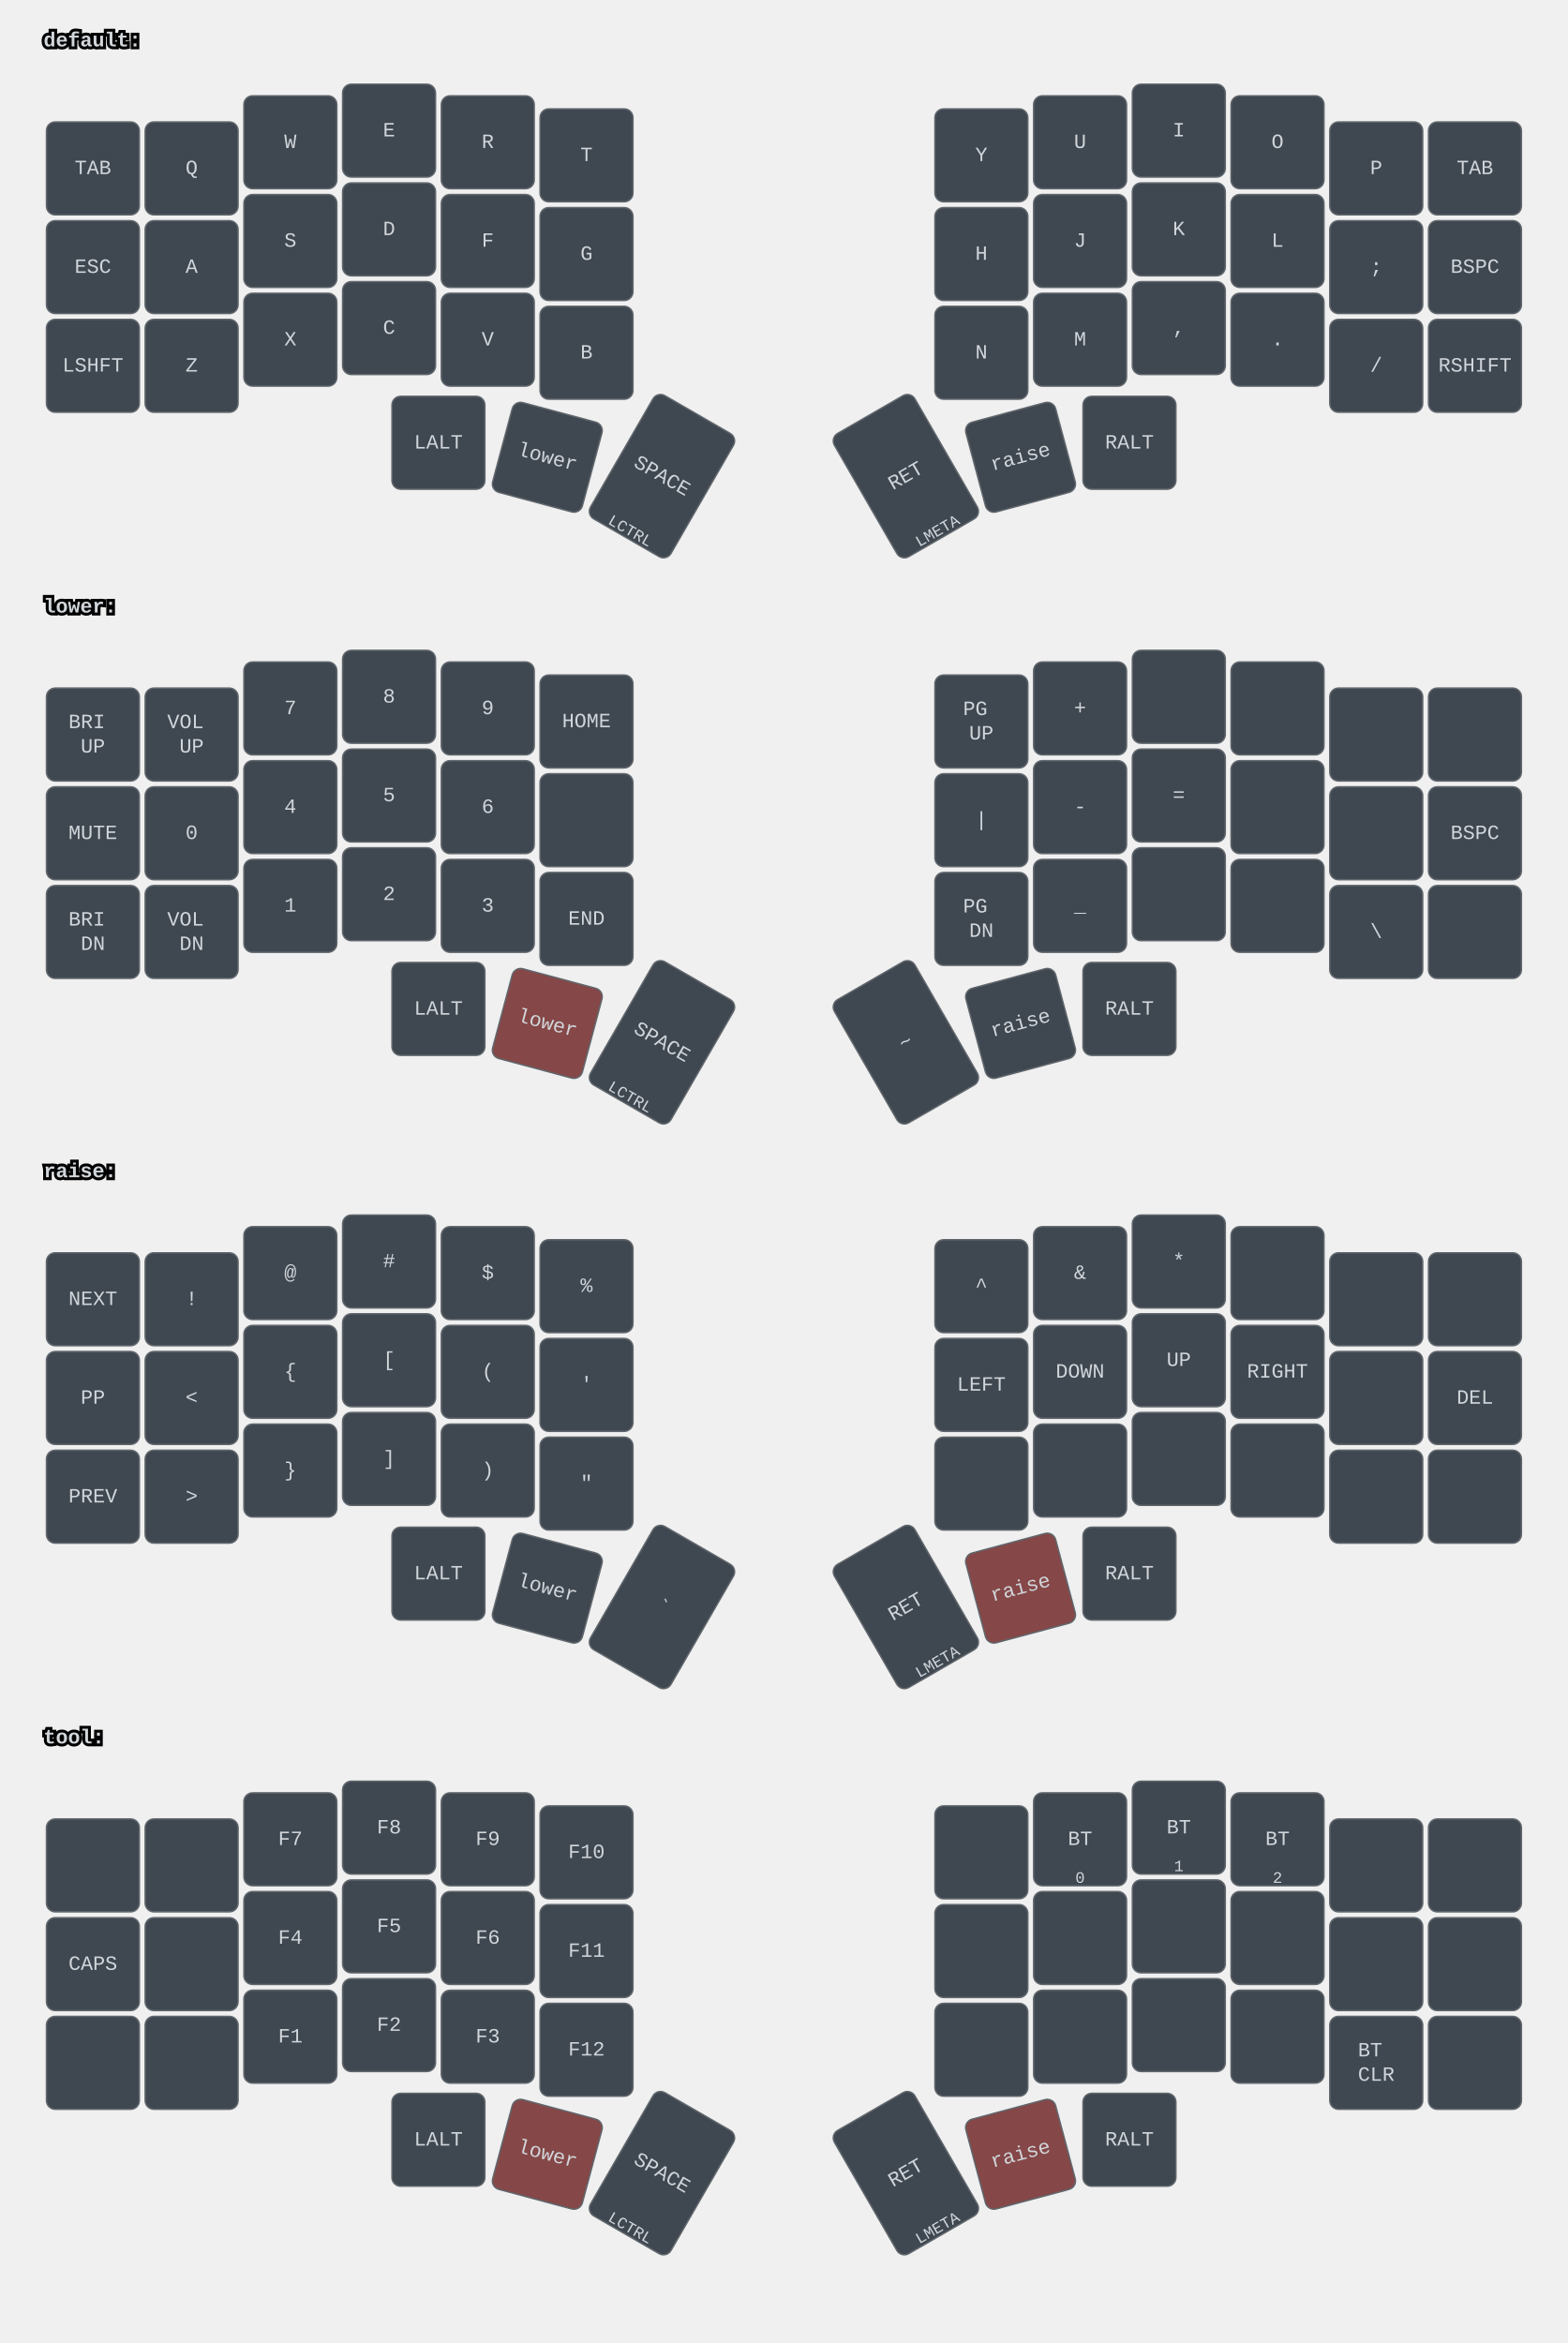
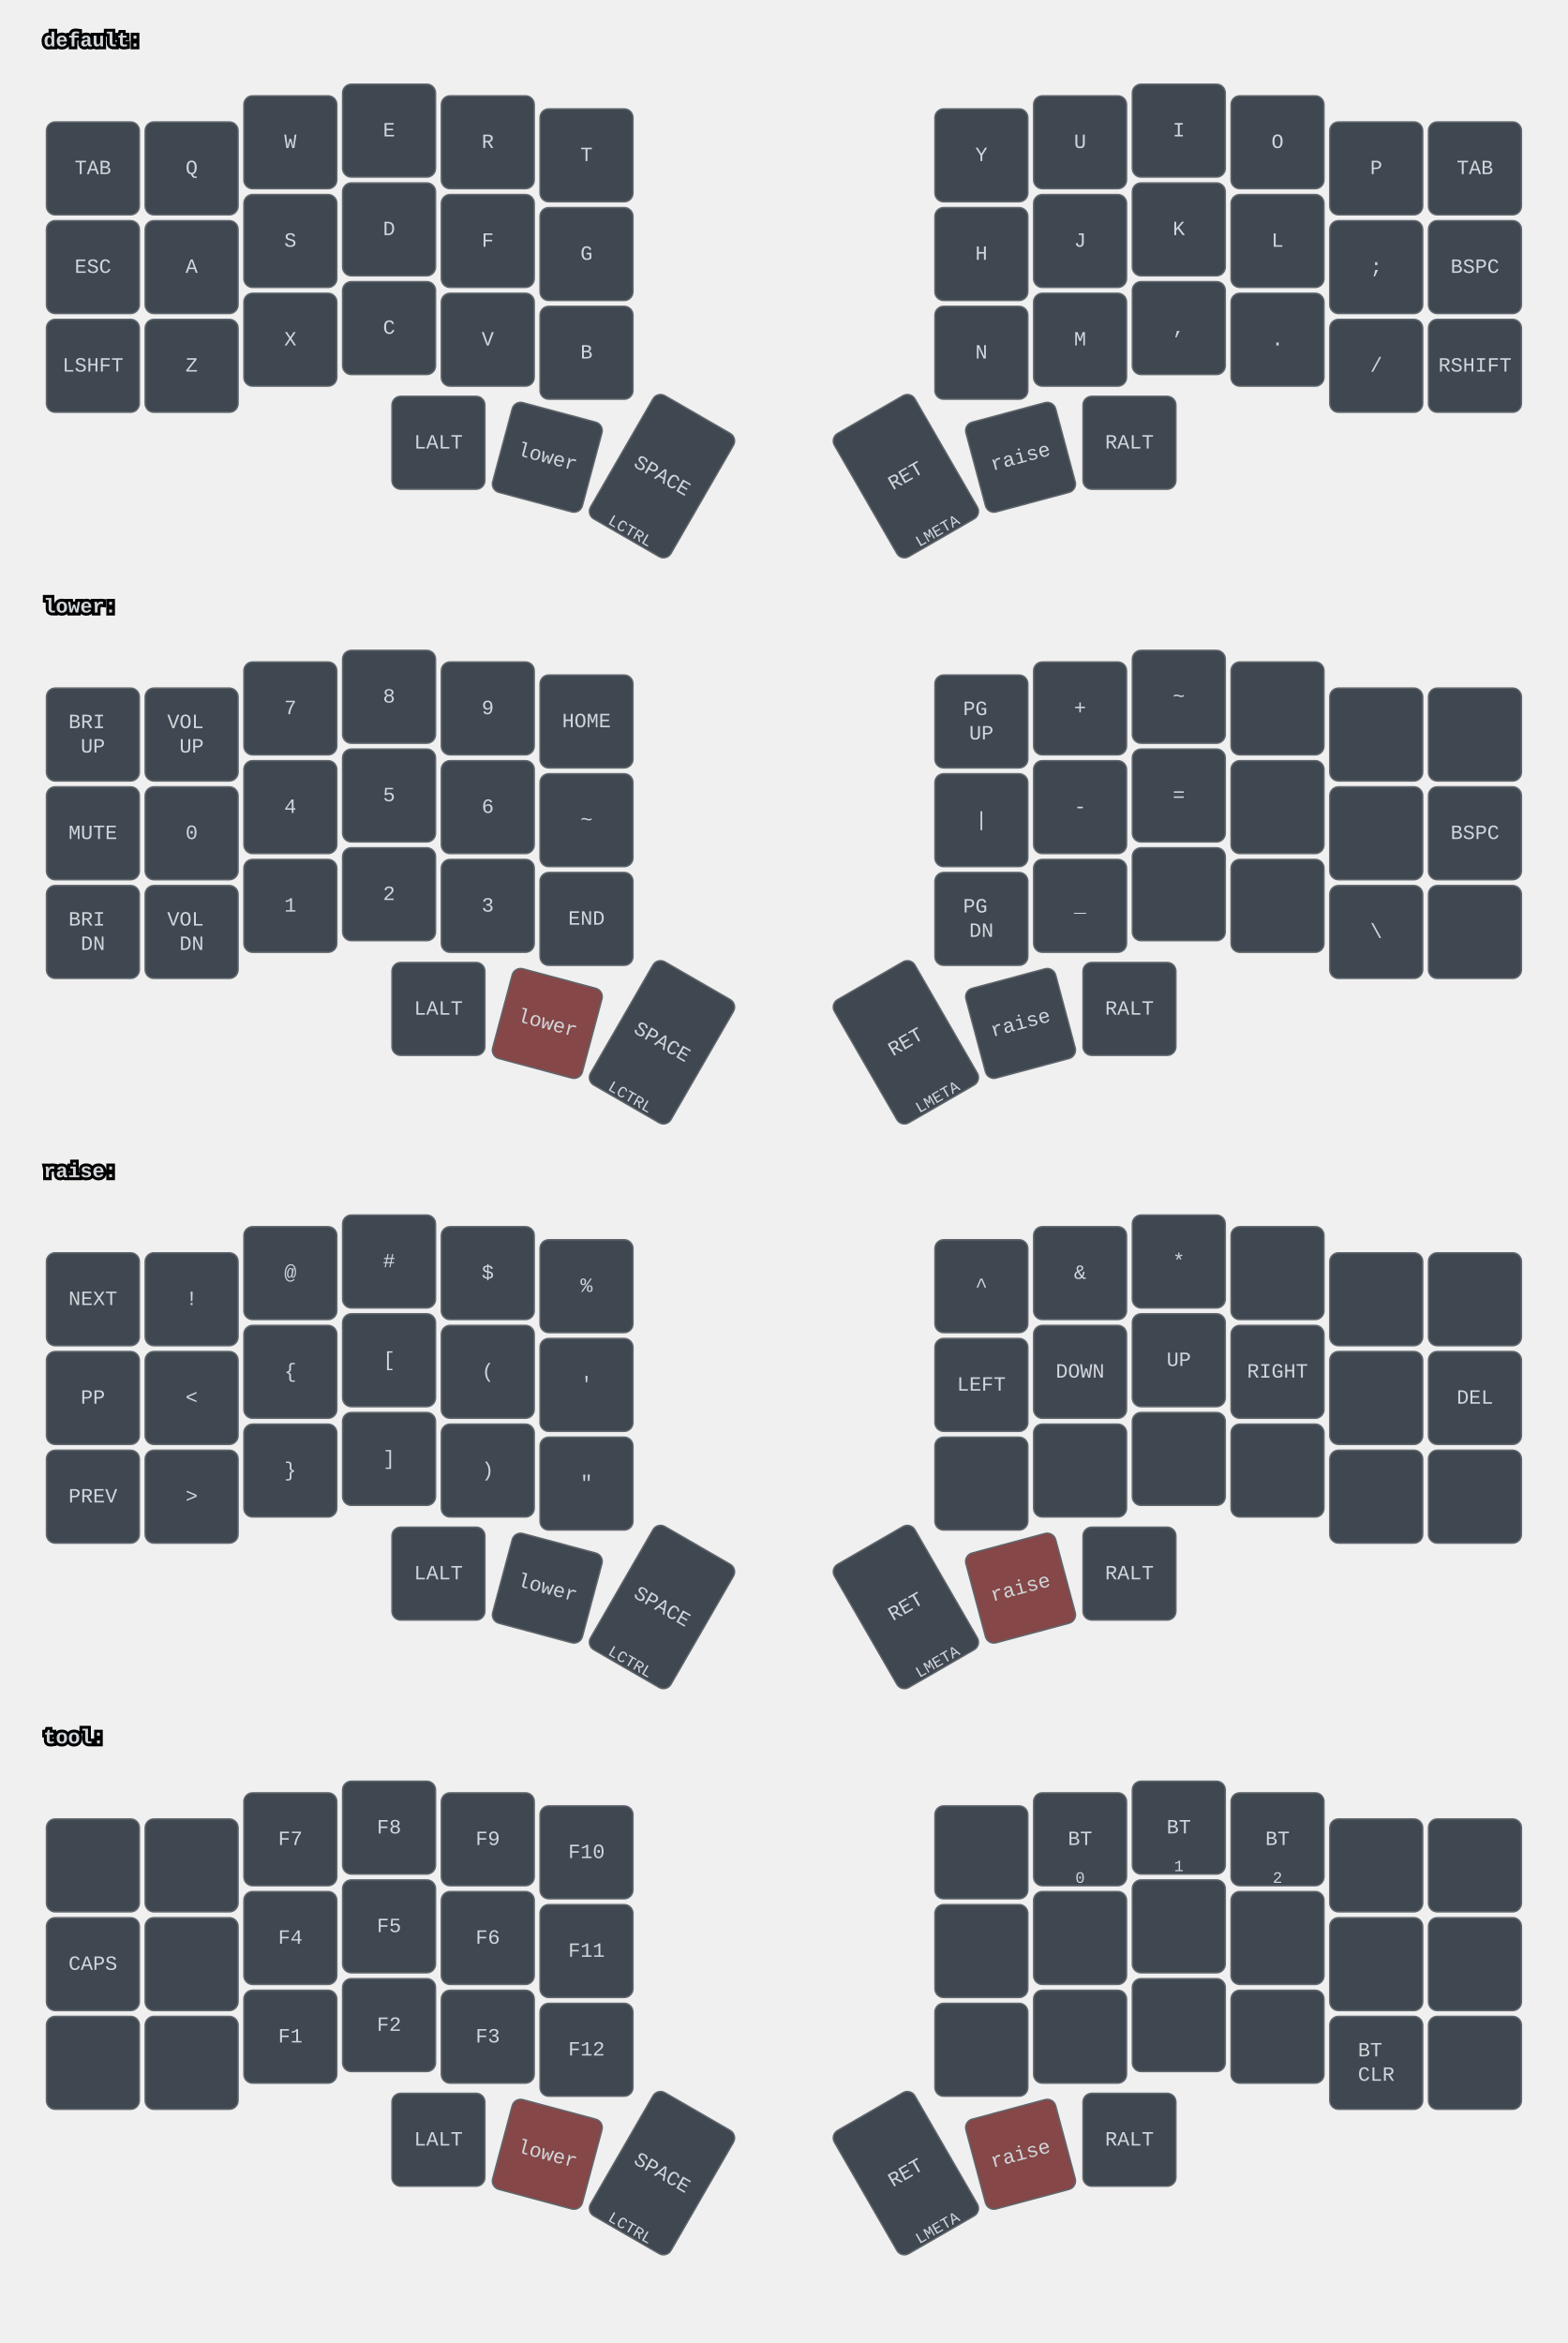
<svg xmlns="http://www.w3.org/2000/svg" width="1080" height="1614" viewBox="0 0 1080 1614" class="keymap">
  <style>/* inherit to force styles through use tags */
svg path {
    fill: inherit;
}

/* font and background color specifications */
svg.keymap {
    font-family: SFMono-Regular,Consolas,Liberation Mono,Menlo,monospace;
    font-size: 14px;
    font-kerning: normal;
    text-rendering: optimizeLegibility;
    fill: #24292e;
}

/* default key styling */
rect.key {
    fill: #f6f8fa;
}

rect.key, rect.combo {
    stroke: #c9cccf;
    stroke-width: 1;
}

/* default key side styling, only used is draw_key_sides is set */
rect.side {
    filter: brightness(90%);
}

/* color accent for combo boxes */
rect.combo, rect.combo-separate {
    fill: #cdf;
}

/* color accent for held keys */
rect.held, rect.combo.held {
    fill: #fdd;
}

/* color accent for ghost (optional) keys */
rect.ghost, rect.combo.ghost {
    stroke-dasharray: 4, 4;
    stroke-width: 2;
}

text {
    text-anchor: middle;
    dominant-baseline: middle;
}

/* styling for layer labels */
text.label {
    font-weight: bold;
    text-anchor: start;
    stroke: white;
    stroke-width: 4;
    paint-order: stroke;
}

/* styling for optional footer */
text.footer {
    text-anchor: end;
    dominant-baseline: auto;
    stroke: white;
    stroke-width: 4;
    paint-order: stroke;
}

/* styling for combo tap, and key hold/shifted label text */
text.combo, text.hold, text.shifted {
    font-size: 11px;
}

text.hold {
    text-anchor: middle;
    dominant-baseline: auto;
}

text.shifted {
    text-anchor: middle;
    dominant-baseline: hanging;
}

/* styling for hold/shifted label text in combo box */
text.combo.hold, text.combo.shifted {
    font-size: 8px;
}

/* lighter symbol for transparent keys */
text.trans {
    fill: #7b7e81;
}

/* styling for combo dendrons */
path.combo {
    stroke-width: 1;
    stroke: gray;
    fill: none;
}

/* Start Tabler Icons Cleanup */
/* cannot use height/width with glyphs */
.icon-tabler &gt; path {
    fill: inherit;
    stroke: inherit;
    stroke-width: 2;
}
/* hide tabler's default box */
.icon-tabler &gt; path[stroke="none"][fill="none"] {
    visibility: hidden;
}
/* End Tabler Icons Cleanup */

svg.keymap { fill: #d1d6db; }
rect.key { fill: #3f4750; }
rect.key, rect.combo { stroke: #60666c; }
rect.combo, rect.combo-separate { fill: #1f3d7a; }
rect.held, rect.combo.held { fill: #854747; }
text.label, text.footer { stroke: black; }
text.trans { fill: #7e8184; }
path.combo { stroke: #7f7f7f; }
</style>
  <g transform="translate(30, 0)" class="layer-default">
    <text x="0" y="28" class="label">default:</text>
    <g transform="translate(0, 56)">
      <g transform="translate(34, 60)" class="key keypos-0">
        <rect rx="6" ry="6" x="-32" y="-32" width="64" height="64" class="key" />
        <text x="0" y="0" class="key tap">TAB</text>
      </g>
      <g transform="translate(102, 60)" class="key keypos-1">
        <rect rx="6" ry="6" x="-32" y="-32" width="64" height="64" class="key" />
        <text x="0" y="0" class="key tap">Q</text>
      </g>
      <g transform="translate(170, 42)" class="key keypos-2">
        <rect rx="6" ry="6" x="-32" y="-32" width="64" height="64" class="key" />
        <text x="0" y="0" class="key tap">W</text>
      </g>
      <g transform="translate(238, 34)" class="key keypos-3">
        <rect rx="6" ry="6" x="-32" y="-32" width="64" height="64" class="key" />
        <text x="0" y="0" class="key tap">E</text>
      </g>
      <g transform="translate(306, 42)" class="key keypos-4">
        <rect rx="6" ry="6" x="-32" y="-32" width="64" height="64" class="key" />
        <text x="0" y="0" class="key tap">R</text>
      </g>
      <g transform="translate(374, 51)" class="key keypos-5">
        <rect rx="6" ry="6" x="-32" y="-32" width="64" height="64" class="key" />
        <text x="0" y="0" class="key tap">T</text>
      </g>
      <g transform="translate(646, 51)" class="key keypos-6">
        <rect rx="6" ry="6" x="-32" y="-32" width="64" height="64" class="key" />
        <text x="0" y="0" class="key tap">Y</text>
      </g>
      <g transform="translate(714, 42)" class="key keypos-7">
        <rect rx="6" ry="6" x="-32" y="-32" width="64" height="64" class="key" />
        <text x="0" y="0" class="key tap">U</text>
      </g>
      <g transform="translate(782, 34)" class="key keypos-8">
        <rect rx="6" ry="6" x="-32" y="-32" width="64" height="64" class="key" />
        <text x="0" y="0" class="key tap">I</text>
      </g>
      <g transform="translate(850, 42)" class="key keypos-9">
        <rect rx="6" ry="6" x="-32" y="-32" width="64" height="64" class="key" />
        <text x="0" y="0" class="key tap">O</text>
      </g>
      <g transform="translate(918, 60)" class="key keypos-10">
        <rect rx="6" ry="6" x="-32" y="-32" width="64" height="64" class="key" />
        <text x="0" y="0" class="key tap">P</text>
      </g>
      <g transform="translate(986, 60)" class="key keypos-11">
        <rect rx="6" ry="6" x="-32" y="-32" width="64" height="64" class="key" />
        <text x="0" y="0" class="key tap">TAB</text>
      </g>
      <g transform="translate(34, 128)" class="key keypos-12">
        <rect rx="6" ry="6" x="-32" y="-32" width="64" height="64" class="key" />
        <text x="0" y="0" class="key tap">ESC</text>
      </g>
      <g transform="translate(102, 128)" class="key keypos-13">
        <rect rx="6" ry="6" x="-32" y="-32" width="64" height="64" class="key" />
        <text x="0" y="0" class="key tap">A</text>
      </g>
      <g transform="translate(170, 110)" class="key keypos-14">
        <rect rx="6" ry="6" x="-32" y="-32" width="64" height="64" class="key" />
        <text x="0" y="0" class="key tap">S</text>
      </g>
      <g transform="translate(238, 102)" class="key keypos-15">
        <rect rx="6" ry="6" x="-32" y="-32" width="64" height="64" class="key" />
        <text x="0" y="0" class="key tap">D</text>
      </g>
      <g transform="translate(306, 110)" class="key keypos-16">
        <rect rx="6" ry="6" x="-32" y="-32" width="64" height="64" class="key" />
        <text x="0" y="0" class="key tap">F</text>
      </g>
      <g transform="translate(374, 119)" class="key keypos-17">
        <rect rx="6" ry="6" x="-32" y="-32" width="64" height="64" class="key" />
        <text x="0" y="0" class="key tap">G</text>
      </g>
      <g transform="translate(646, 119)" class="key keypos-18">
        <rect rx="6" ry="6" x="-32" y="-32" width="64" height="64" class="key" />
        <text x="0" y="0" class="key tap">H</text>
      </g>
      <g transform="translate(714, 110)" class="key keypos-19">
        <rect rx="6" ry="6" x="-32" y="-32" width="64" height="64" class="key" />
        <text x="0" y="0" class="key tap">J</text>
      </g>
      <g transform="translate(782, 102)" class="key keypos-20">
        <rect rx="6" ry="6" x="-32" y="-32" width="64" height="64" class="key" />
        <text x="0" y="0" class="key tap">K</text>
      </g>
      <g transform="translate(850, 110)" class="key keypos-21">
        <rect rx="6" ry="6" x="-32" y="-32" width="64" height="64" class="key" />
        <text x="0" y="0" class="key tap">L</text>
      </g>
      <g transform="translate(918, 128)" class="key keypos-22">
        <rect rx="6" ry="6" x="-32" y="-32" width="64" height="64" class="key" />
        <text x="0" y="0" class="key tap">;</text>
      </g>
      <g transform="translate(986, 128)" class="key keypos-23">
        <rect rx="6" ry="6" x="-32" y="-32" width="64" height="64" class="key" />
        <text x="0" y="0" class="key tap">BSPC</text>
      </g>
      <g transform="translate(34, 196)" class="key keypos-24">
        <rect rx="6" ry="6" x="-32" y="-32" width="64" height="64" class="key" />
        <text x="0" y="0" class="key tap">LSHFT</text>
      </g>
      <g transform="translate(102, 196)" class="key keypos-25">
        <rect rx="6" ry="6" x="-32" y="-32" width="64" height="64" class="key" />
        <text x="0" y="0" class="key tap">Z</text>
      </g>
      <g transform="translate(170, 178)" class="key keypos-26">
        <rect rx="6" ry="6" x="-32" y="-32" width="64" height="64" class="key" />
        <text x="0" y="0" class="key tap">X</text>
      </g>
      <g transform="translate(238, 170)" class="key keypos-27">
        <rect rx="6" ry="6" x="-32" y="-32" width="64" height="64" class="key" />
        <text x="0" y="0" class="key tap">C</text>
      </g>
      <g transform="translate(306, 178)" class="key keypos-28">
        <rect rx="6" ry="6" x="-32" y="-32" width="64" height="64" class="key" />
        <text x="0" y="0" class="key tap">V</text>
      </g>
      <g transform="translate(374, 187)" class="key keypos-29">
        <rect rx="6" ry="6" x="-32" y="-32" width="64" height="64" class="key" />
        <text x="0" y="0" class="key tap">B</text>
      </g>
      <g transform="translate(646, 187)" class="key keypos-30">
        <rect rx="6" ry="6" x="-32" y="-32" width="64" height="64" class="key" />
        <text x="0" y="0" class="key tap">N</text>
      </g>
      <g transform="translate(714, 178)" class="key keypos-31">
        <rect rx="6" ry="6" x="-32" y="-32" width="64" height="64" class="key" />
        <text x="0" y="0" class="key tap">M</text>
      </g>
      <g transform="translate(782, 170)" class="key keypos-32">
        <rect rx="6" ry="6" x="-32" y="-32" width="64" height="64" class="key" />
        <text x="0" y="0" class="key tap">,</text>
      </g>
      <g transform="translate(850, 178)" class="key keypos-33">
        <rect rx="6" ry="6" x="-32" y="-32" width="64" height="64" class="key" />
        <text x="0" y="0" class="key tap">.</text>
      </g>
      <g transform="translate(918, 196)" class="key keypos-34">
        <rect rx="6" ry="6" x="-32" y="-32" width="64" height="64" class="key" />
        <text x="0" y="0" class="key tap">/</text>
      </g>
      <g transform="translate(986, 196)" class="key keypos-35">
        <rect rx="6" ry="6" x="-32" y="-32" width="64" height="64" class="key" />
        <text x="0" y="0" class="key tap">RSHIFT</text>
      </g>
      <g transform="translate(272, 249)" class="key keypos-36">
        <rect rx="6" ry="6" x="-32" y="-32" width="64" height="64" class="key" />
        <text x="0" y="0" class="key tap">LALT</text>
      </g>
      <g transform="translate(347, 259) rotate(15.0)" class="key keypos-37">
        <rect rx="6" ry="6" x="-32" y="-32" width="64" height="64" class="key" />
        <text x="0" y="0" class="key tap">lower</text>
      </g>
      <g transform="translate(426, 272) rotate(30.0)" class="key keypos-38">
        <rect rx="6" ry="6" x="-32" y="-49" width="64" height="98" class="key" />
        <text x="0" y="0" class="key tap">SPACE</text>
        <text x="0" y="47" class="key hold">LCTRL</text>
      </g>
      <g transform="translate(594, 272) rotate(-30.0)" class="key keypos-39">
        <rect rx="6" ry="6" x="-32" y="-49" width="64" height="98" class="key" />
        <text x="0" y="0" class="key tap">RET</text>
        <text x="0" y="47" class="key hold">LMETA</text>
      </g>
      <g transform="translate(673, 259) rotate(-15.0)" class="key keypos-40">
        <rect rx="6" ry="6" x="-32" y="-32" width="64" height="64" class="key" />
        <text x="0" y="0" class="key tap">raise</text>
      </g>
      <g transform="translate(748, 249)" class="key keypos-41">
        <rect rx="6" ry="6" x="-32" y="-32" width="64" height="64" class="key" />
        <text x="0" y="0" class="key tap">RALT</text>
      </g>
    </g>
  </g>
  <g transform="translate(30, 390)" class="layer-lower">
    <text x="0" y="28" class="label">lower:</text>
    <g transform="translate(0, 56)">
      <g transform="translate(34, 60)" class="key keypos-0">
        <rect rx="6" ry="6" x="-32" y="-32" width="64" height="64" class="key" />
        <text x="0" y="0" class="key tap">
          <tspan x="0" dy="-0.6em">BRI</tspan>
          <tspan x="0" dy="1.2em">UP</tspan>
        </text>
      </g>
      <g transform="translate(102, 60)" class="key keypos-1">
        <rect rx="6" ry="6" x="-32" y="-32" width="64" height="64" class="key" />
        <text x="0" y="0" class="key tap">
          <tspan x="0" dy="-0.6em">VOL</tspan>
          <tspan x="0" dy="1.2em">UP</tspan>
        </text>
      </g>
      <g transform="translate(170, 42)" class="key keypos-2">
        <rect rx="6" ry="6" x="-32" y="-32" width="64" height="64" class="key" />
        <text x="0" y="0" class="key tap">7</text>
      </g>
      <g transform="translate(238, 34)" class="key keypos-3">
        <rect rx="6" ry="6" x="-32" y="-32" width="64" height="64" class="key" />
        <text x="0" y="0" class="key tap">8</text>
      </g>
      <g transform="translate(306, 42)" class="key keypos-4">
        <rect rx="6" ry="6" x="-32" y="-32" width="64" height="64" class="key" />
        <text x="0" y="0" class="key tap">9</text>
      </g>
      <g transform="translate(374, 51)" class="key keypos-5">
        <rect rx="6" ry="6" x="-32" y="-32" width="64" height="64" class="key" />
        <text x="0" y="0" class="key tap">HOME</text>
      </g>
      <g transform="translate(646, 51)" class="key keypos-6">
        <rect rx="6" ry="6" x="-32" y="-32" width="64" height="64" class="key" />
        <text x="0" y="0" class="key tap">
          <tspan x="0" dy="-0.6em">PG</tspan>
          <tspan x="0" dy="1.2em">UP</tspan>
        </text>
      </g>
      <g transform="translate(714, 42)" class="key keypos-7">
        <rect rx="6" ry="6" x="-32" y="-32" width="64" height="64" class="key" />
        <text x="0" y="0" class="key tap">+</text>
      </g>
      <g transform="translate(782, 34)" class="key keypos-8">
        <rect rx="6" ry="6" x="-32" y="-32" width="64" height="64" class="key" />
+         <text x="0" y="0" class="key tap">~</text>
      </g>
      <g transform="translate(850, 42)" class="key keypos-9">
        <rect rx="6" ry="6" x="-32" y="-32" width="64" height="64" class="key" />
      </g>
      <g transform="translate(918, 60)" class="key keypos-10">
        <rect rx="6" ry="6" x="-32" y="-32" width="64" height="64" class="key" />
      </g>
      <g transform="translate(986, 60)" class="key keypos-11">
        <rect rx="6" ry="6" x="-32" y="-32" width="64" height="64" class="key" />
      </g>
      <g transform="translate(34, 128)" class="key keypos-12">
        <rect rx="6" ry="6" x="-32" y="-32" width="64" height="64" class="key" />
        <text x="0" y="0" class="key tap">MUTE</text>
      </g>
      <g transform="translate(102, 128)" class="key keypos-13">
        <rect rx="6" ry="6" x="-32" y="-32" width="64" height="64" class="key" />
        <text x="0" y="0" class="key tap">0</text>
      </g>
      <g transform="translate(170, 110)" class="key keypos-14">
        <rect rx="6" ry="6" x="-32" y="-32" width="64" height="64" class="key" />
        <text x="0" y="0" class="key tap">4</text>
      </g>
      <g transform="translate(238, 102)" class="key keypos-15">
        <rect rx="6" ry="6" x="-32" y="-32" width="64" height="64" class="key" />
        <text x="0" y="0" class="key tap">5</text>
      </g>
      <g transform="translate(306, 110)" class="key keypos-16">
        <rect rx="6" ry="6" x="-32" y="-32" width="64" height="64" class="key" />
        <text x="0" y="0" class="key tap">6</text>
      </g>
      <g transform="translate(374, 119)" class="key keypos-17">
        <rect rx="6" ry="6" x="-32" y="-32" width="64" height="64" class="key" />
+         <text x="0" y="0" class="key tap">~</text>
      </g>
      <g transform="translate(646, 119)" class="key keypos-18">
        <rect rx="6" ry="6" x="-32" y="-32" width="64" height="64" class="key" />
        <text x="0" y="0" class="key tap">|</text>
      </g>
      <g transform="translate(714, 110)" class="key keypos-19">
        <rect rx="6" ry="6" x="-32" y="-32" width="64" height="64" class="key" />
        <text x="0" y="0" class="key tap">-</text>
      </g>
      <g transform="translate(782, 102)" class="key keypos-20">
        <rect rx="6" ry="6" x="-32" y="-32" width="64" height="64" class="key" />
        <text x="0" y="0" class="key tap">=</text>
      </g>
      <g transform="translate(850, 110)" class="key keypos-21">
        <rect rx="6" ry="6" x="-32" y="-32" width="64" height="64" class="key" />
      </g>
      <g transform="translate(918, 128)" class="key keypos-22">
        <rect rx="6" ry="6" x="-32" y="-32" width="64" height="64" class="key" />
      </g>
      <g transform="translate(986, 128)" class="key keypos-23">
        <rect rx="6" ry="6" x="-32" y="-32" width="64" height="64" class="key" />
        <text x="0" y="0" class="key tap">BSPC</text>
      </g>
      <g transform="translate(34, 196)" class="key keypos-24">
        <rect rx="6" ry="6" x="-32" y="-32" width="64" height="64" class="key" />
        <text x="0" y="0" class="key tap">
          <tspan x="0" dy="-0.6em">BRI</tspan>
          <tspan x="0" dy="1.2em">DN</tspan>
        </text>
      </g>
      <g transform="translate(102, 196)" class="key keypos-25">
        <rect rx="6" ry="6" x="-32" y="-32" width="64" height="64" class="key" />
        <text x="0" y="0" class="key tap">
          <tspan x="0" dy="-0.6em">VOL</tspan>
          <tspan x="0" dy="1.2em">DN</tspan>
        </text>
      </g>
      <g transform="translate(170, 178)" class="key keypos-26">
        <rect rx="6" ry="6" x="-32" y="-32" width="64" height="64" class="key" />
        <text x="0" y="0" class="key tap">1</text>
      </g>
      <g transform="translate(238, 170)" class="key keypos-27">
        <rect rx="6" ry="6" x="-32" y="-32" width="64" height="64" class="key" />
        <text x="0" y="0" class="key tap">2</text>
      </g>
      <g transform="translate(306, 178)" class="key keypos-28">
        <rect rx="6" ry="6" x="-32" y="-32" width="64" height="64" class="key" />
        <text x="0" y="0" class="key tap">3</text>
      </g>
      <g transform="translate(374, 187)" class="key keypos-29">
        <rect rx="6" ry="6" x="-32" y="-32" width="64" height="64" class="key" />
        <text x="0" y="0" class="key tap">END</text>
      </g>
      <g transform="translate(646, 187)" class="key keypos-30">
        <rect rx="6" ry="6" x="-32" y="-32" width="64" height="64" class="key" />
        <text x="0" y="0" class="key tap">
          <tspan x="0" dy="-0.6em">PG</tspan>
          <tspan x="0" dy="1.2em">DN</tspan>
        </text>
      </g>
      <g transform="translate(714, 178)" class="key keypos-31">
        <rect rx="6" ry="6" x="-32" y="-32" width="64" height="64" class="key" />
        <text x="0" y="0" class="key tap">_</text>
      </g>
      <g transform="translate(782, 170)" class="key keypos-32">
        <rect rx="6" ry="6" x="-32" y="-32" width="64" height="64" class="key" />
      </g>
      <g transform="translate(850, 178)" class="key keypos-33">
        <rect rx="6" ry="6" x="-32" y="-32" width="64" height="64" class="key" />
      </g>
      <g transform="translate(918, 196)" class="key keypos-34">
        <rect rx="6" ry="6" x="-32" y="-32" width="64" height="64" class="key" />
        <text x="0" y="0" class="key tap">\</text>
      </g>
      <g transform="translate(986, 196)" class="key keypos-35">
        <rect rx="6" ry="6" x="-32" y="-32" width="64" height="64" class="key" />
      </g>
      <g transform="translate(272, 249)" class="key keypos-36">
        <rect rx="6" ry="6" x="-32" y="-32" width="64" height="64" class="key" />
        <text x="0" y="0" class="key tap">LALT</text>
      </g>
      <g transform="translate(347, 259) rotate(15.0)" class="key held keypos-37">
        <rect rx="6" ry="6" x="-32" y="-32" width="64" height="64" class="key held" />
        <text x="0" y="0" class="key held tap">lower</text>
      </g>
      <g transform="translate(426, 272) rotate(30.0)" class="key keypos-38">
        <rect rx="6" ry="6" x="-32" y="-49" width="64" height="98" class="key" />
        <text x="0" y="0" class="key tap">SPACE</text>
        <text x="0" y="47" class="key hold">LCTRL</text>
      </g>
      <g transform="translate(594, 272) rotate(-30.0)" class="key keypos-39">
        <rect rx="6" ry="6" x="-32" y="-49" width="64" height="98" class="key" />
-         <text x="0" y="0" class="key tap">~</text>
+         <text x="0" y="0" class="key tap">RET</text>
+         <text x="0" y="47" class="key hold">LMETA</text>
      </g>
      <g transform="translate(673, 259) rotate(-15.0)" class="key keypos-40">
        <rect rx="6" ry="6" x="-32" y="-32" width="64" height="64" class="key" />
        <text x="0" y="0" class="key tap">raise</text>
      </g>
      <g transform="translate(748, 249)" class="key keypos-41">
        <rect rx="6" ry="6" x="-32" y="-32" width="64" height="64" class="key" />
        <text x="0" y="0" class="key tap">RALT</text>
      </g>
    </g>
  </g>
  <g transform="translate(30, 779)" class="layer-raise">
    <text x="0" y="28" class="label">raise:</text>
    <g transform="translate(0, 56)">
      <g transform="translate(34, 60)" class="key keypos-0">
        <rect rx="6" ry="6" x="-32" y="-32" width="64" height="64" class="key" />
        <text x="0" y="0" class="key tap">NEXT</text>
      </g>
      <g transform="translate(102, 60)" class="key keypos-1">
        <rect rx="6" ry="6" x="-32" y="-32" width="64" height="64" class="key" />
        <text x="0" y="0" class="key tap">!</text>
      </g>
      <g transform="translate(170, 42)" class="key keypos-2">
        <rect rx="6" ry="6" x="-32" y="-32" width="64" height="64" class="key" />
        <text x="0" y="0" class="key tap">@</text>
      </g>
      <g transform="translate(238, 34)" class="key keypos-3">
        <rect rx="6" ry="6" x="-32" y="-32" width="64" height="64" class="key" />
        <text x="0" y="0" class="key tap">#</text>
      </g>
      <g transform="translate(306, 42)" class="key keypos-4">
        <rect rx="6" ry="6" x="-32" y="-32" width="64" height="64" class="key" />
        <text x="0" y="0" class="key tap">$</text>
      </g>
      <g transform="translate(374, 51)" class="key keypos-5">
        <rect rx="6" ry="6" x="-32" y="-32" width="64" height="64" class="key" />
        <text x="0" y="0" class="key tap">%</text>
      </g>
      <g transform="translate(646, 51)" class="key keypos-6">
        <rect rx="6" ry="6" x="-32" y="-32" width="64" height="64" class="key" />
        <text x="0" y="0" class="key tap">^</text>
      </g>
      <g transform="translate(714, 42)" class="key keypos-7">
        <rect rx="6" ry="6" x="-32" y="-32" width="64" height="64" class="key" />
        <text x="0" y="0" class="key tap">&amp;</text>
      </g>
      <g transform="translate(782, 34)" class="key keypos-8">
        <rect rx="6" ry="6" x="-32" y="-32" width="64" height="64" class="key" />
        <text x="0" y="0" class="key tap">*</text>
      </g>
      <g transform="translate(850, 42)" class="key keypos-9">
        <rect rx="6" ry="6" x="-32" y="-32" width="64" height="64" class="key" />
      </g>
      <g transform="translate(918, 60)" class="key keypos-10">
        <rect rx="6" ry="6" x="-32" y="-32" width="64" height="64" class="key" />
      </g>
      <g transform="translate(986, 60)" class="key keypos-11">
        <rect rx="6" ry="6" x="-32" y="-32" width="64" height="64" class="key" />
      </g>
      <g transform="translate(34, 128)" class="key keypos-12">
        <rect rx="6" ry="6" x="-32" y="-32" width="64" height="64" class="key" />
        <text x="0" y="0" class="key tap">PP</text>
      </g>
      <g transform="translate(102, 128)" class="key keypos-13">
        <rect rx="6" ry="6" x="-32" y="-32" width="64" height="64" class="key" />
        <text x="0" y="0" class="key tap">&lt;</text>
      </g>
      <g transform="translate(170, 110)" class="key keypos-14">
        <rect rx="6" ry="6" x="-32" y="-32" width="64" height="64" class="key" />
        <text x="0" y="0" class="key tap">{</text>
      </g>
      <g transform="translate(238, 102)" class="key keypos-15">
        <rect rx="6" ry="6" x="-32" y="-32" width="64" height="64" class="key" />
        <text x="0" y="0" class="key tap">[</text>
      </g>
      <g transform="translate(306, 110)" class="key keypos-16">
        <rect rx="6" ry="6" x="-32" y="-32" width="64" height="64" class="key" />
        <text x="0" y="0" class="key tap">(</text>
      </g>
      <g transform="translate(374, 119)" class="key keypos-17">
        <rect rx="6" ry="6" x="-32" y="-32" width="64" height="64" class="key" />
        <text x="0" y="0" class="key tap">'</text>
      </g>
      <g transform="translate(646, 119)" class="key keypos-18">
        <rect rx="6" ry="6" x="-32" y="-32" width="64" height="64" class="key" />
        <text x="0" y="0" class="key tap">LEFT</text>
      </g>
      <g transform="translate(714, 110)" class="key keypos-19">
        <rect rx="6" ry="6" x="-32" y="-32" width="64" height="64" class="key" />
        <text x="0" y="0" class="key tap">DOWN</text>
      </g>
      <g transform="translate(782, 102)" class="key keypos-20">
        <rect rx="6" ry="6" x="-32" y="-32" width="64" height="64" class="key" />
        <text x="0" y="0" class="key tap">UP</text>
      </g>
      <g transform="translate(850, 110)" class="key keypos-21">
        <rect rx="6" ry="6" x="-32" y="-32" width="64" height="64" class="key" />
        <text x="0" y="0" class="key tap">RIGHT</text>
      </g>
      <g transform="translate(918, 128)" class="key keypos-22">
        <rect rx="6" ry="6" x="-32" y="-32" width="64" height="64" class="key" />
      </g>
      <g transform="translate(986, 128)" class="key keypos-23">
        <rect rx="6" ry="6" x="-32" y="-32" width="64" height="64" class="key" />
        <text x="0" y="0" class="key tap">DEL</text>
      </g>
      <g transform="translate(34, 196)" class="key keypos-24">
        <rect rx="6" ry="6" x="-32" y="-32" width="64" height="64" class="key" />
        <text x="0" y="0" class="key tap">PREV</text>
      </g>
      <g transform="translate(102, 196)" class="key keypos-25">
        <rect rx="6" ry="6" x="-32" y="-32" width="64" height="64" class="key" />
        <text x="0" y="0" class="key tap">&gt;</text>
      </g>
      <g transform="translate(170, 178)" class="key keypos-26">
        <rect rx="6" ry="6" x="-32" y="-32" width="64" height="64" class="key" />
        <text x="0" y="0" class="key tap">}</text>
      </g>
      <g transform="translate(238, 170)" class="key keypos-27">
        <rect rx="6" ry="6" x="-32" y="-32" width="64" height="64" class="key" />
        <text x="0" y="0" class="key tap">]</text>
      </g>
      <g transform="translate(306, 178)" class="key keypos-28">
        <rect rx="6" ry="6" x="-32" y="-32" width="64" height="64" class="key" />
        <text x="0" y="0" class="key tap">)</text>
      </g>
      <g transform="translate(374, 187)" class="key keypos-29">
        <rect rx="6" ry="6" x="-32" y="-32" width="64" height="64" class="key" />
        <text x="0" y="0" class="key tap">"</text>
      </g>
      <g transform="translate(646, 187)" class="key keypos-30">
        <rect rx="6" ry="6" x="-32" y="-32" width="64" height="64" class="key" />
      </g>
      <g transform="translate(714, 178)" class="key keypos-31">
        <rect rx="6" ry="6" x="-32" y="-32" width="64" height="64" class="key" />
      </g>
      <g transform="translate(782, 170)" class="key keypos-32">
        <rect rx="6" ry="6" x="-32" y="-32" width="64" height="64" class="key" />
      </g>
      <g transform="translate(850, 178)" class="key keypos-33">
        <rect rx="6" ry="6" x="-32" y="-32" width="64" height="64" class="key" />
      </g>
      <g transform="translate(918, 196)" class="key keypos-34">
        <rect rx="6" ry="6" x="-32" y="-32" width="64" height="64" class="key" />
      </g>
      <g transform="translate(986, 196)" class="key keypos-35">
        <rect rx="6" ry="6" x="-32" y="-32" width="64" height="64" class="key" />
      </g>
      <g transform="translate(272, 249)" class="key keypos-36">
        <rect rx="6" ry="6" x="-32" y="-32" width="64" height="64" class="key" />
        <text x="0" y="0" class="key tap">LALT</text>
      </g>
      <g transform="translate(347, 259) rotate(15.0)" class="key keypos-37">
        <rect rx="6" ry="6" x="-32" y="-32" width="64" height="64" class="key" />
        <text x="0" y="0" class="key tap">lower</text>
      </g>
      <g transform="translate(426, 272) rotate(30.0)" class="key keypos-38">
        <rect rx="6" ry="6" x="-32" y="-49" width="64" height="98" class="key" />
-         <text x="0" y="0" class="key tap">`</text>
+         <text x="0" y="0" class="key tap">SPACE</text>
+         <text x="0" y="47" class="key hold">LCTRL</text>
      </g>
      <g transform="translate(594, 272) rotate(-30.0)" class="key keypos-39">
        <rect rx="6" ry="6" x="-32" y="-49" width="64" height="98" class="key" />
        <text x="0" y="0" class="key tap">RET</text>
        <text x="0" y="47" class="key hold">LMETA</text>
      </g>
      <g transform="translate(673, 259) rotate(-15.0)" class="key held keypos-40">
        <rect rx="6" ry="6" x="-32" y="-32" width="64" height="64" class="key held" />
        <text x="0" y="0" class="key held tap">raise</text>
      </g>
      <g transform="translate(748, 249)" class="key keypos-41">
        <rect rx="6" ry="6" x="-32" y="-32" width="64" height="64" class="key" />
        <text x="0" y="0" class="key tap">RALT</text>
      </g>
    </g>
  </g>
  <g transform="translate(30, 1169)" class="layer-tool">
    <text x="0" y="28" class="label">tool:</text>
    <g transform="translate(0, 56)">
      <g transform="translate(34, 60)" class="key keypos-0">
        <rect rx="6" ry="6" x="-32" y="-32" width="64" height="64" class="key" />
      </g>
      <g transform="translate(102, 60)" class="key keypos-1">
        <rect rx="6" ry="6" x="-32" y="-32" width="64" height="64" class="key" />
      </g>
      <g transform="translate(170, 42)" class="key keypos-2">
        <rect rx="6" ry="6" x="-32" y="-32" width="64" height="64" class="key" />
        <text x="0" y="0" class="key tap">F7</text>
      </g>
      <g transform="translate(238, 34)" class="key keypos-3">
        <rect rx="6" ry="6" x="-32" y="-32" width="64" height="64" class="key" />
        <text x="0" y="0" class="key tap">F8</text>
      </g>
      <g transform="translate(306, 42)" class="key keypos-4">
        <rect rx="6" ry="6" x="-32" y="-32" width="64" height="64" class="key" />
        <text x="0" y="0" class="key tap">F9</text>
      </g>
      <g transform="translate(374, 51)" class="key keypos-5">
        <rect rx="6" ry="6" x="-32" y="-32" width="64" height="64" class="key" />
        <text x="0" y="0" class="key tap">F10</text>
      </g>
      <g transform="translate(646, 51)" class="key keypos-6">
        <rect rx="6" ry="6" x="-32" y="-32" width="64" height="64" class="key" />
      </g>
      <g transform="translate(714, 42)" class="key keypos-7">
        <rect rx="6" ry="6" x="-32" y="-32" width="64" height="64" class="key" />
        <text x="0" y="0" class="key tap">BT</text>
        <text x="0" y="30" class="key hold">0</text>
      </g>
      <g transform="translate(782, 34)" class="key keypos-8">
        <rect rx="6" ry="6" x="-32" y="-32" width="64" height="64" class="key" />
        <text x="0" y="0" class="key tap">BT</text>
        <text x="0" y="30" class="key hold">1</text>
      </g>
      <g transform="translate(850, 42)" class="key keypos-9">
        <rect rx="6" ry="6" x="-32" y="-32" width="64" height="64" class="key" />
        <text x="0" y="0" class="key tap">BT</text>
        <text x="0" y="30" class="key hold">2</text>
      </g>
      <g transform="translate(918, 60)" class="key keypos-10">
        <rect rx="6" ry="6" x="-32" y="-32" width="64" height="64" class="key" />
      </g>
      <g transform="translate(986, 60)" class="key keypos-11">
        <rect rx="6" ry="6" x="-32" y="-32" width="64" height="64" class="key" />
      </g>
      <g transform="translate(34, 128)" class="key keypos-12">
        <rect rx="6" ry="6" x="-32" y="-32" width="64" height="64" class="key" />
        <text x="0" y="0" class="key tap">CAPS</text>
      </g>
      <g transform="translate(102, 128)" class="key keypos-13">
        <rect rx="6" ry="6" x="-32" y="-32" width="64" height="64" class="key" />
      </g>
      <g transform="translate(170, 110)" class="key keypos-14">
        <rect rx="6" ry="6" x="-32" y="-32" width="64" height="64" class="key" />
        <text x="0" y="0" class="key tap">F4</text>
      </g>
      <g transform="translate(238, 102)" class="key keypos-15">
        <rect rx="6" ry="6" x="-32" y="-32" width="64" height="64" class="key" />
        <text x="0" y="0" class="key tap">F5</text>
      </g>
      <g transform="translate(306, 110)" class="key keypos-16">
        <rect rx="6" ry="6" x="-32" y="-32" width="64" height="64" class="key" />
        <text x="0" y="0" class="key tap">F6</text>
      </g>
      <g transform="translate(374, 119)" class="key keypos-17">
        <rect rx="6" ry="6" x="-32" y="-32" width="64" height="64" class="key" />
        <text x="0" y="0" class="key tap">F11</text>
      </g>
      <g transform="translate(646, 119)" class="key keypos-18">
        <rect rx="6" ry="6" x="-32" y="-32" width="64" height="64" class="key" />
      </g>
      <g transform="translate(714, 110)" class="key keypos-19">
        <rect rx="6" ry="6" x="-32" y="-32" width="64" height="64" class="key" />
      </g>
      <g transform="translate(782, 102)" class="key keypos-20">
        <rect rx="6" ry="6" x="-32" y="-32" width="64" height="64" class="key" />
      </g>
      <g transform="translate(850, 110)" class="key keypos-21">
        <rect rx="6" ry="6" x="-32" y="-32" width="64" height="64" class="key" />
      </g>
      <g transform="translate(918, 128)" class="key keypos-22">
        <rect rx="6" ry="6" x="-32" y="-32" width="64" height="64" class="key" />
      </g>
      <g transform="translate(986, 128)" class="key keypos-23">
        <rect rx="6" ry="6" x="-32" y="-32" width="64" height="64" class="key" />
      </g>
      <g transform="translate(34, 196)" class="key keypos-24">
        <rect rx="6" ry="6" x="-32" y="-32" width="64" height="64" class="key" />
      </g>
      <g transform="translate(102, 196)" class="key keypos-25">
        <rect rx="6" ry="6" x="-32" y="-32" width="64" height="64" class="key" />
      </g>
      <g transform="translate(170, 178)" class="key keypos-26">
        <rect rx="6" ry="6" x="-32" y="-32" width="64" height="64" class="key" />
        <text x="0" y="0" class="key tap">F1</text>
      </g>
      <g transform="translate(238, 170)" class="key keypos-27">
        <rect rx="6" ry="6" x="-32" y="-32" width="64" height="64" class="key" />
        <text x="0" y="0" class="key tap">F2</text>
      </g>
      <g transform="translate(306, 178)" class="key keypos-28">
        <rect rx="6" ry="6" x="-32" y="-32" width="64" height="64" class="key" />
        <text x="0" y="0" class="key tap">F3</text>
      </g>
      <g transform="translate(374, 187)" class="key keypos-29">
        <rect rx="6" ry="6" x="-32" y="-32" width="64" height="64" class="key" />
        <text x="0" y="0" class="key tap">F12</text>
      </g>
      <g transform="translate(646, 187)" class="key keypos-30">
        <rect rx="6" ry="6" x="-32" y="-32" width="64" height="64" class="key" />
      </g>
      <g transform="translate(714, 178)" class="key keypos-31">
        <rect rx="6" ry="6" x="-32" y="-32" width="64" height="64" class="key" />
      </g>
      <g transform="translate(782, 170)" class="key keypos-32">
        <rect rx="6" ry="6" x="-32" y="-32" width="64" height="64" class="key" />
      </g>
      <g transform="translate(850, 178)" class="key keypos-33">
        <rect rx="6" ry="6" x="-32" y="-32" width="64" height="64" class="key" />
      </g>
      <g transform="translate(918, 196)" class="key keypos-34">
        <rect rx="6" ry="6" x="-32" y="-32" width="64" height="64" class="key" />
        <text x="0" y="0" class="key tap">
          <tspan x="0" dy="-0.6em">BT</tspan>
          <tspan x="0" dy="1.2em">CLR</tspan>
        </text>
      </g>
      <g transform="translate(986, 196)" class="key keypos-35">
        <rect rx="6" ry="6" x="-32" y="-32" width="64" height="64" class="key" />
      </g>
      <g transform="translate(272, 249)" class="key keypos-36">
        <rect rx="6" ry="6" x="-32" y="-32" width="64" height="64" class="key" />
        <text x="0" y="0" class="key tap">LALT</text>
      </g>
      <g transform="translate(347, 259) rotate(15.0)" class="key held keypos-37">
        <rect rx="6" ry="6" x="-32" y="-32" width="64" height="64" class="key held" />
        <text x="0" y="0" class="key held tap">lower</text>
      </g>
      <g transform="translate(426, 272) rotate(30.0)" class="key keypos-38">
        <rect rx="6" ry="6" x="-32" y="-49" width="64" height="98" class="key" />
        <text x="0" y="0" class="key tap">SPACE</text>
        <text x="0" y="47" class="key hold">LCTRL</text>
      </g>
      <g transform="translate(594, 272) rotate(-30.0)" class="key keypos-39">
        <rect rx="6" ry="6" x="-32" y="-49" width="64" height="98" class="key" />
        <text x="0" y="0" class="key tap">RET</text>
        <text x="0" y="47" class="key hold">LMETA</text>
      </g>
      <g transform="translate(673, 259) rotate(-15.0)" class="key held keypos-40">
        <rect rx="6" ry="6" x="-32" y="-32" width="64" height="64" class="key held" />
        <text x="0" y="0" class="key held tap">raise</text>
      </g>
      <g transform="translate(748, 249)" class="key keypos-41">
        <rect rx="6" ry="6" x="-32" y="-32" width="64" height="64" class="key" />
        <text x="0" y="0" class="key tap">RALT</text>
      </g>
    </g>
  </g>
</svg>
